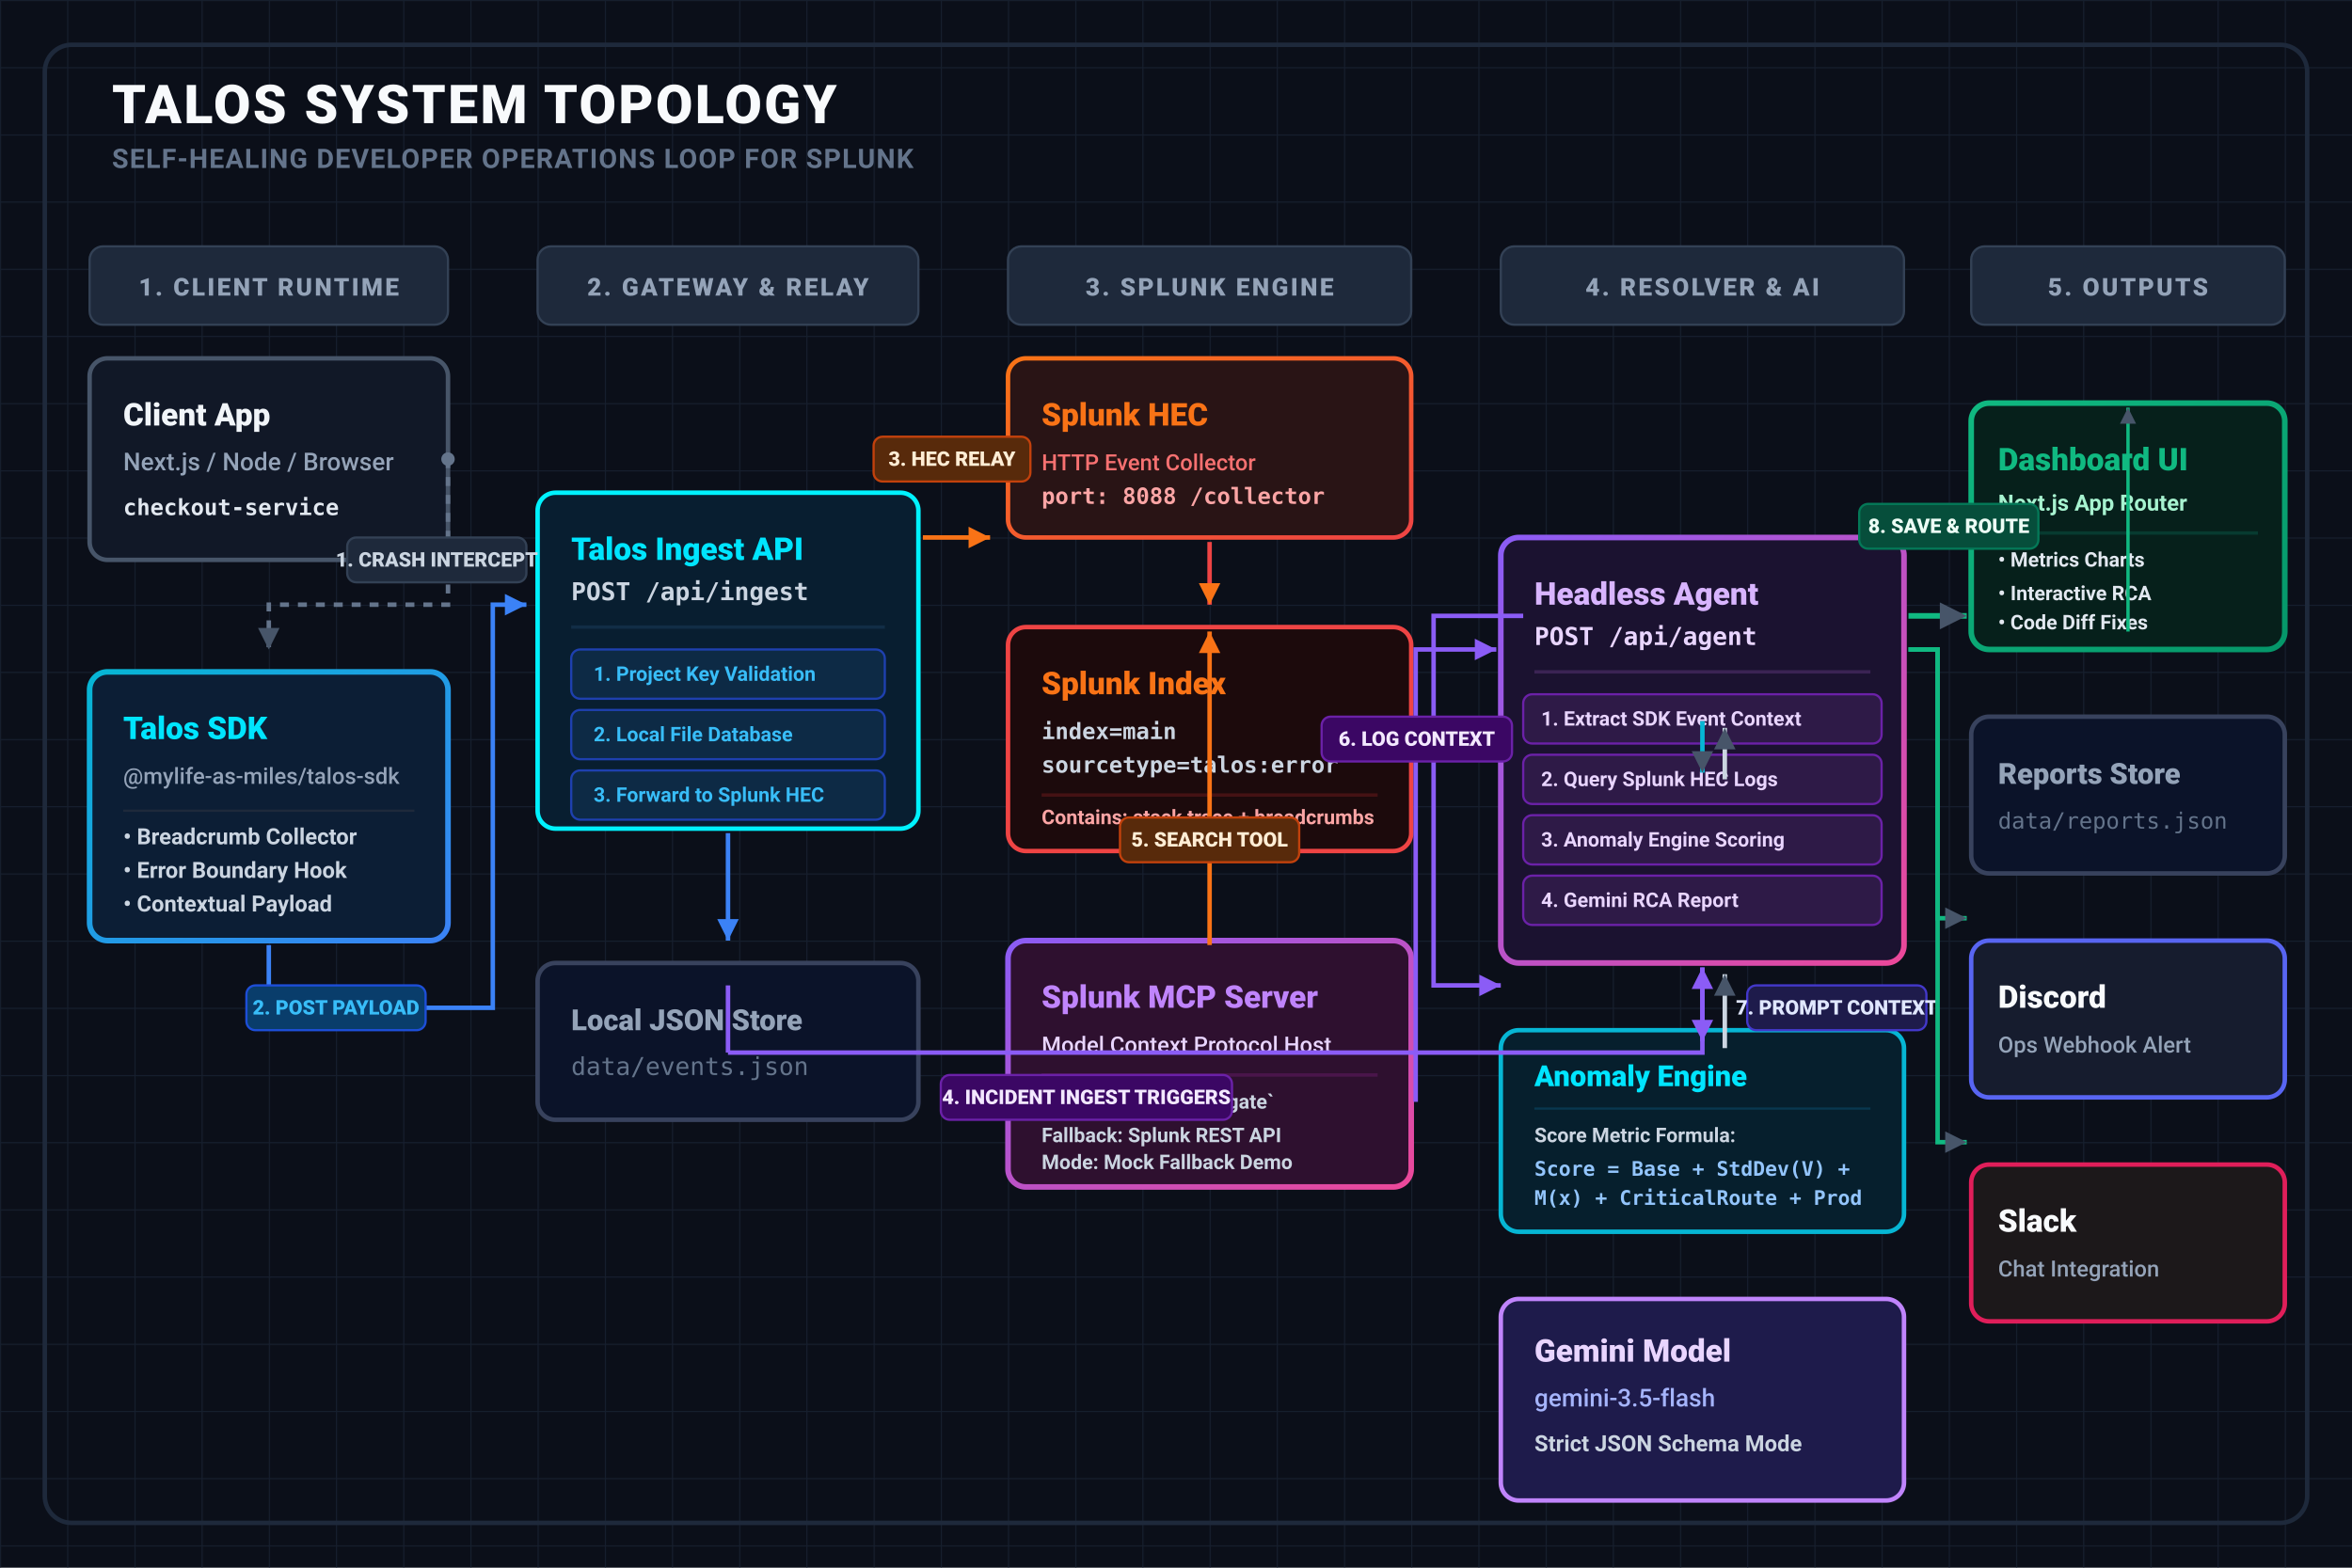
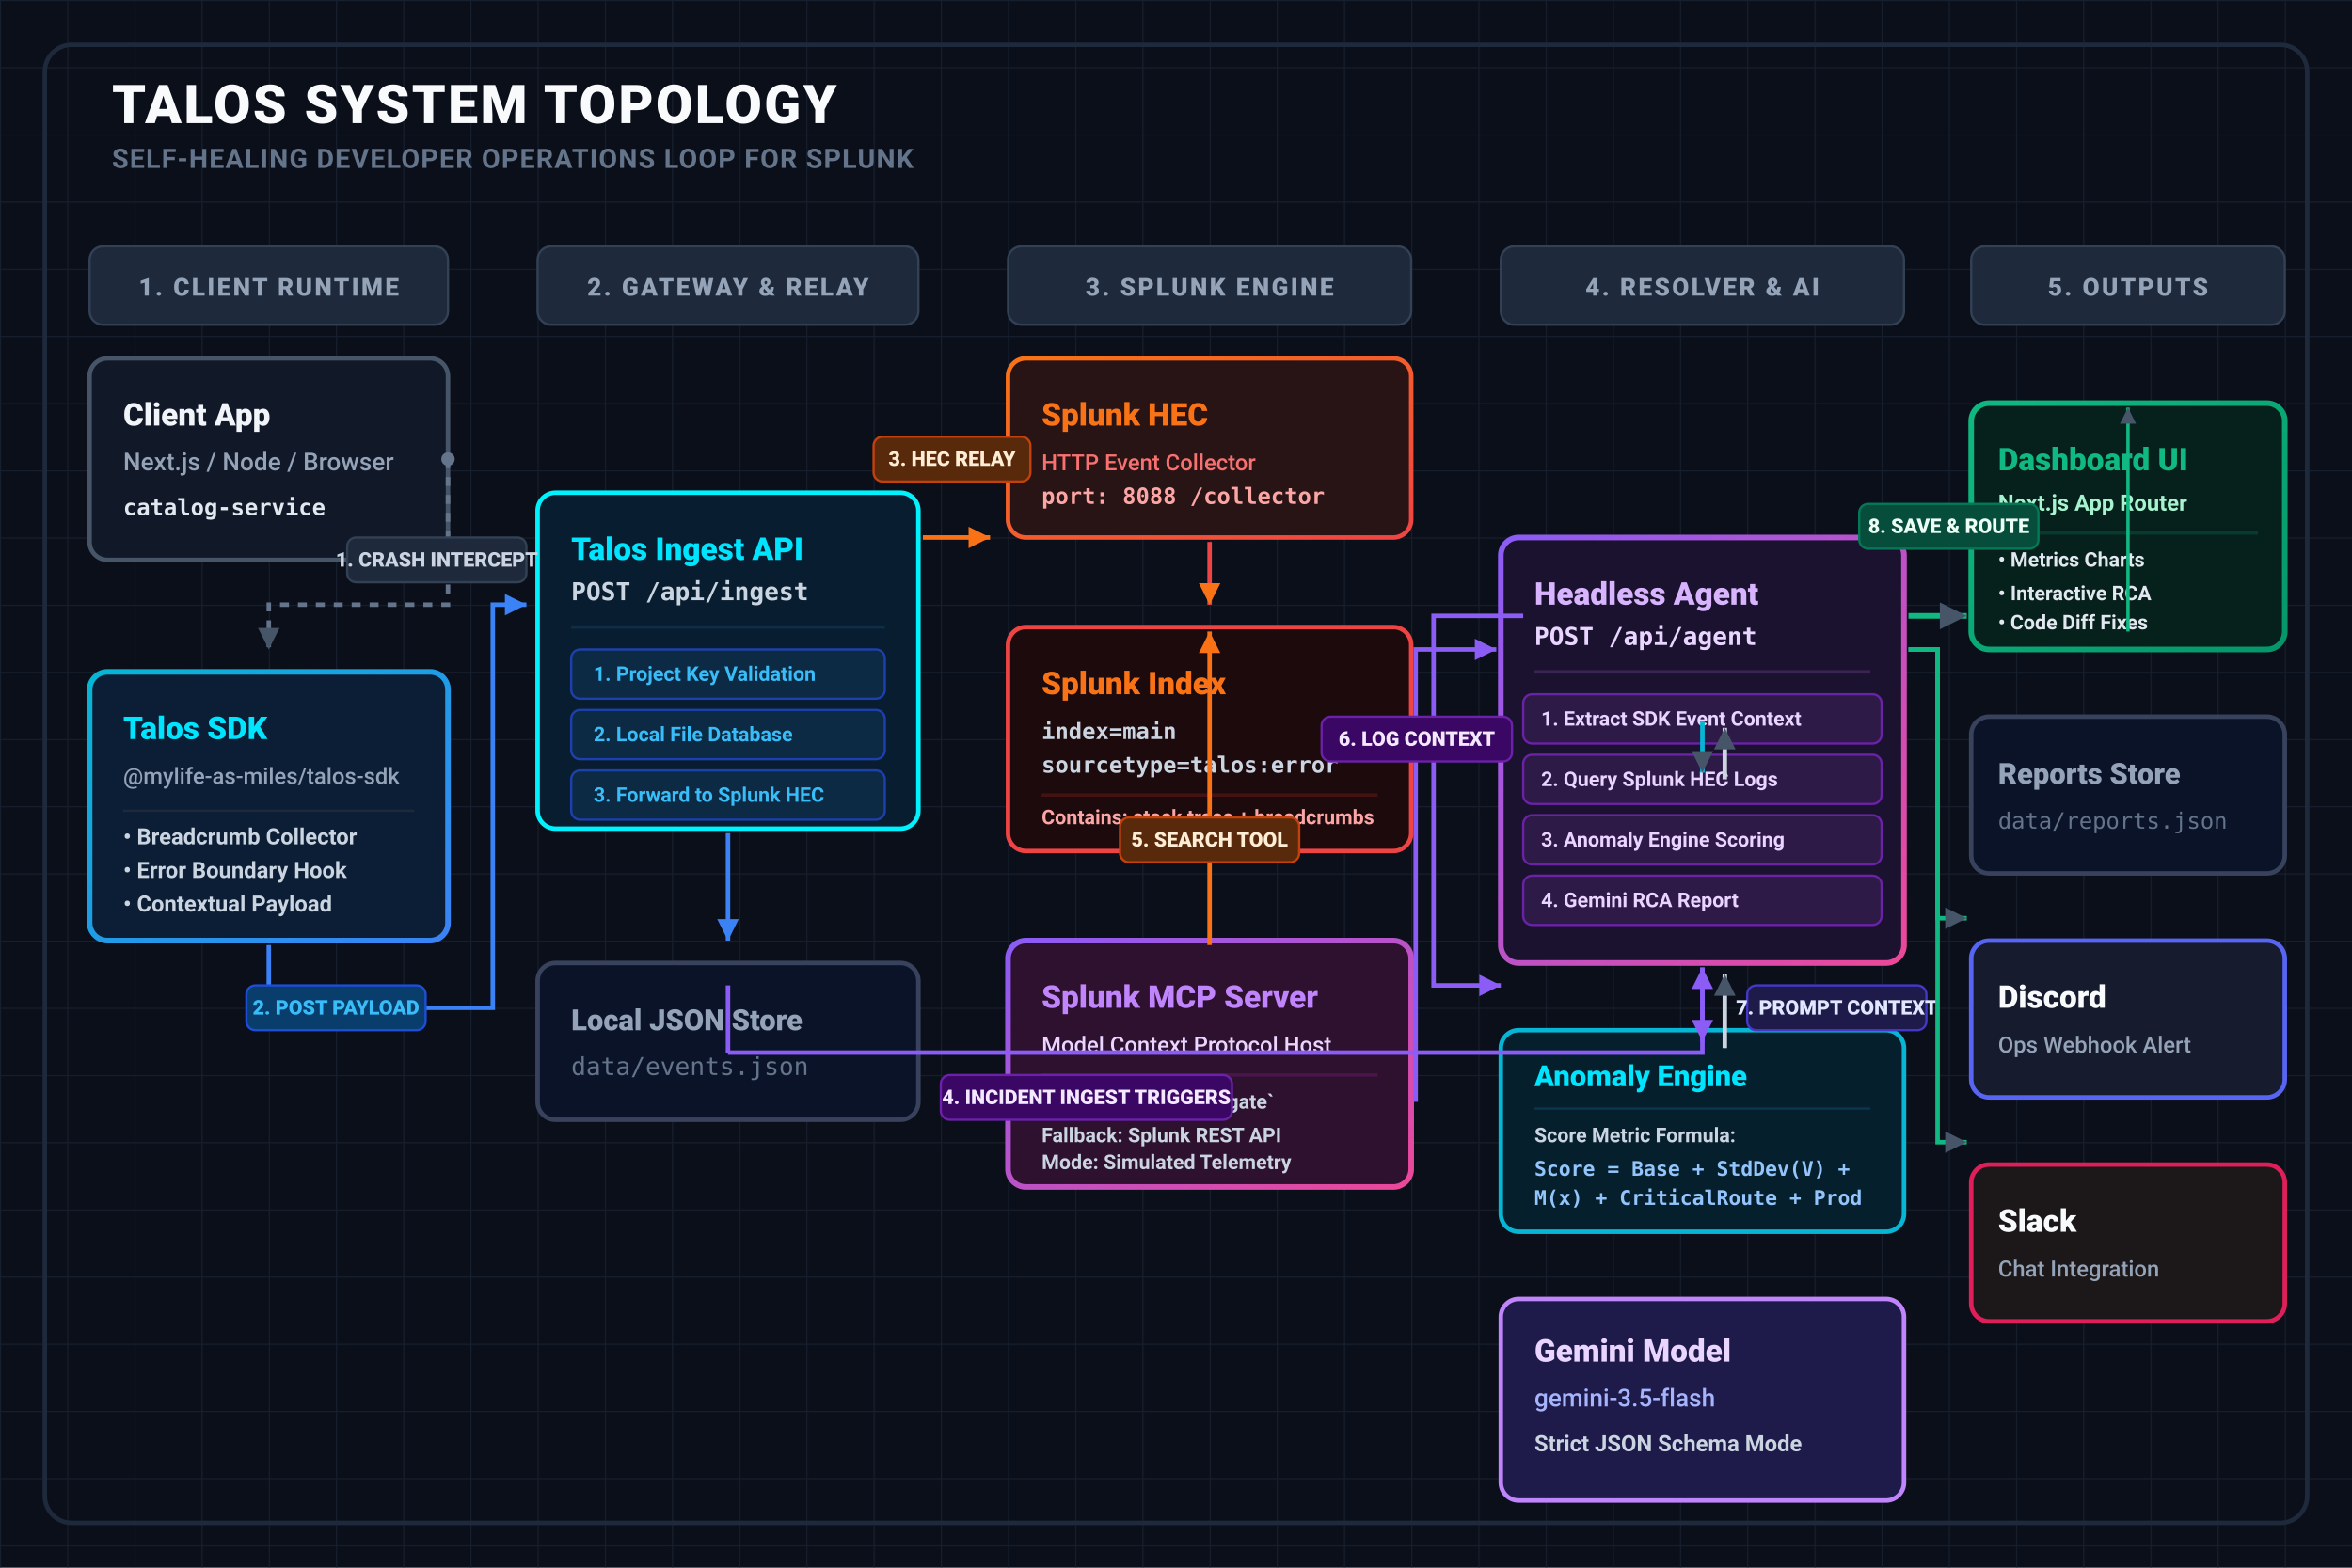
<svg xmlns="http://www.w3.org/2000/svg" width="1050" height="700" viewBox="0 0 1050 700" style="background-color: #0b0f19; font-family: system-ui, -apple-system, BlinkMacSystemFont, 'Segoe UI', Roboto, 'Helvetica Neue', Arial, sans-serif;">
  <defs>
    <pattern id="grid" width="30" height="30" patternUnits="userSpaceOnUse">
      <path d="M 30 0 L 0 0 0 30" fill="none" stroke="#1e293b" stroke-width="1" />
    </pattern>
    <filter id="glow-cyan" x="-20%" y="-20%" width="140%" height="140%">
      <feGaussianBlur stdDeviation="8" result="blur" />
      <feComposite in="SourceGraphic" in2="blur" operator="over" />
    </filter>
    <filter id="glow-orange" x="-20%" y="-20%" width="140%" height="140%">
      <feGaussianBlur stdDeviation="8" result="blur" />
      <feComposite in="SourceGraphic" in2="blur" operator="over" />
    </filter>
    <filter id="glow-purple" x="-20%" y="-20%" width="140%" height="140%">
      <feGaussianBlur stdDeviation="8" result="blur" />
      <feComposite in="SourceGraphic" in2="blur" operator="over" />
    </filter>
    <filter id="glow-green" x="-20%" y="-20%" width="140%" height="140%">
      <feGaussianBlur stdDeviation="8" result="blur" />
      <feComposite in="SourceGraphic" in2="blur" operator="over" />
    </filter>
    <linearGradient id="grad-sdk" x1="0%" y1="0%" x2="100%" y2="100%">
      <stop offset="0%" stop-color="#06b6d4" />
      <stop offset="100%" stop-color="#3b82f6" />
    </linearGradient>
    <linearGradient id="grad-splunk" x1="0%" y1="0%" x2="100%" y2="100%">
      <stop offset="0%" stop-color="#f97316" />
      <stop offset="100%" stop-color="#ef4444" />
    </linearGradient>
    <linearGradient id="grad-ai" x1="0%" y1="0%" x2="100%" y2="100%">
      <stop offset="0%" stop-color="#8b5cf6" />
      <stop offset="100%" stop-color="#ec4899" />
    </linearGradient>
    <linearGradient id="grad-out" x1="0%" y1="0%" x2="100%" y2="100%">
      <stop offset="0%" stop-color="#10b981" />
      <stop offset="100%" stop-color="#059669" />
    </linearGradient>
    <linearGradient id="grad-app" x1="0%" y1="0%" x2="100%" y2="100%">
      <stop offset="0%" stop-color="#64748b" />
      <stop offset="100%" stop-color="#475569" />
    </linearGradient>
    <marker id="arrow" viewBox="0 0 10 10" refX="8" refY="5" markerWidth="6" markerHeight="6" orient="auto-start-reverse">
      <path d="M 0 1 L 8 5 L 0 9 z" fill="#475569" />
    </marker>
    <marker id="arrow-blue" viewBox="0 0 10 10" refX="8" refY="5" markerWidth="6" markerHeight="6" orient="auto-start-reverse">
      <path d="M 0 1 L 8 5 L 0 9 z" fill="#3b82f6" />
    </marker>
    <marker id="arrow-orange" viewBox="0 0 10 10" refX="8" refY="5" markerWidth="6" markerHeight="6" orient="auto-start-reverse">
      <path d="M 0 1 L 8 5 L 0 9 z" fill="#f97316" />
    </marker>
    <marker id="arrow-purple" viewBox="0 0 10 10" refX="8" refY="5" markerWidth="6" markerHeight="6" orient="auto-start-reverse">
      <path d="M 0 1 L 8 5 L 0 9 z" fill="#8b5cf6" />
    </marker>
  </defs>
  <rect width="100%" height="100%" fill="#0b0f19" />
  <rect width="100%" height="100%" fill="url(#grid)" opacity="0.6" />
  <rect x="20" y="20" width="1010" height="660" rx="12" fill="none" stroke="#1e293b" stroke-width="2" />
  <text x="50" y="55" font-size="24" font-weight="900" fill="#f8fafc" letter-spacing="1">TALOS SYSTEM TOPOLOGY</text>
  <text x="50" y="75" font-size="12" font-weight="600" fill="#64748b" letter-spacing="0.5">SELF-HEALING DEVELOPER OPERATIONS LOOP FOR SPLUNK</text>
  <g transform="translate(40, 110)">
    <rect x="0" y="0" width="160" height="35" rx="6" fill="#1e293b" stroke="#334155" stroke-width="1" />
    <text x="80" y="22" font-size="11" font-weight="800" fill="#94a3b8" text-anchor="middle" letter-spacing="1">1. CLIENT RUNTIME</text>
    <g transform="translate(0, 50)">
      <rect x="0" y="0" width="160" height="90" rx="8" fill="#111827" stroke="#475569" stroke-width="2" />
      <text x="15" y="30" font-size="14" font-weight="800" fill="#f1f5f9">Client App</text>
      <text x="15" y="50" font-size="11" font-weight="500" fill="#94a3b8">Next.js / Node / Browser</text>
-       <text x="15" y="70" font-size="10" font-weight="700" fill="#e2e8f0" bg="black" style="font-family: monospace;">checkout-service</text>
+       <text x="15" y="70" font-size="10" font-weight="700" fill="#e2e8f0" bg="black" style="font-family: monospace;">catalog-service</text>
    </g>
    <g transform="translate(0, 190)">
      <rect x="0" y="0" width="160" height="120" rx="8" fill="#0c1e35" stroke="url(#grad-sdk)" stroke-width="2.5" />
      <text x="15" y="30" font-size="14" font-weight="800" fill="#00e5ff">Talos SDK</text>
      <text x="15" y="50" font-size="10" font-weight="500" fill="#94a3b8">@mylife-as-miles/talos-sdk</text>
      <line x1="15" y1="62" x2="145" y2="62" stroke="#1e293b" stroke-width="1" />
      <text x="15" y="77" font-size="10" font-weight="600" fill="#cbd5e1">• Breadcrumb Collector</text>
      <text x="15" y="92" font-size="10" font-weight="600" fill="#cbd5e1">• Error Boundary Hook</text>
      <text x="15" y="107" font-size="10" font-weight="600" fill="#cbd5e1">• Contextual Payload</text>
    </g>
  </g>
  <g transform="translate(240, 110)">
    <rect x="0" y="0" width="170" height="35" rx="6" fill="#1e293b" stroke="#334155" stroke-width="1" />
    <text x="85" y="22" font-size="11" font-weight="800" fill="#94a3b8" text-anchor="middle" letter-spacing="1">2. GATEWAY &amp; RELAY</text>
    <g transform="translate(0, 110)">
      <rect x="0" y="0" width="170" height="150" rx="8" fill="#081e30" stroke="#00f2fe" stroke-width="2" />
      <text x="15" y="30" font-size="14" font-weight="800" fill="#00e5ff">Talos Ingest API</text>
      <text x="15" y="48" font-size="11" font-weight="700" fill="#cbd5e1" style="font-family: monospace;">POST /api/ingest</text>
      <line x1="15" y1="60" x2="155" y2="60" stroke="#112d46" stroke-width="1.5" />
      <rect x="15" y="70" width="140" height="22" rx="4" fill="#0d2a45" stroke="#1e40af" stroke-width="1" />
      <text x="25" y="84" font-size="9" font-weight="700" fill="#38bdf8">1. Project Key Validation</text>
      <rect x="15" y="97" width="140" height="22" rx="4" fill="#0d2a45" stroke="#1e40af" stroke-width="1" />
      <text x="25" y="111" font-size="9" font-weight="700" fill="#38bdf8">2. Local File Database</text>
      <rect x="15" y="124" width="140" height="22" rx="4" fill="#0d2a45" stroke="#1e40af" stroke-width="1" />
      <text x="25" y="138" font-size="9" font-weight="700" fill="#38bdf8">3. Forward to Splunk HEC</text>
    </g>
    <g transform="translate(0, 320)">
      <rect x="0" y="0" width="170" height="70" rx="8" fill="#0b1329" stroke="#38425d" stroke-width="2" />
      <text x="15" y="30" font-size="13" font-weight="800" fill="#94a3b8">Local JSON Store</text>
      <text x="15" y="50" font-size="11" font-weight="500" fill="#64748b" style="font-family: monospace;">data/events.json</text>
    </g>
  </g>
  <g transform="translate(450, 110)">
    <rect x="0" y="0" width="180" height="35" rx="6" fill="#1e293b" stroke="#334155" stroke-width="1" />
    <text x="90" y="22" font-size="11" font-weight="800" fill="#94a3b8" text-anchor="middle" letter-spacing="1">3. SPLUNK ENGINE</text>
    <g transform="translate(0, 50)">
      <rect x="0" y="0" width="180" height="80" rx="8" fill="#291415" stroke="url(#grad-splunk)" stroke-width="2" />
      <text x="15" y="30" font-size="14" font-weight="800" fill="#f97316">Splunk HEC</text>
      <text x="15" y="50" font-size="10" font-weight="500" fill="#f87171">HTTP Event Collector</text>
      <text x="15" y="65" font-size="10" font-weight="700" fill="#fca5a5" style="font-family: monospace;">port: 8088 /collector</text>
    </g>
    <g transform="translate(0, 170)">
      <rect x="0" y="0" width="180" height="100" rx="8" fill="#1c0a0c" stroke="#ef4444" stroke-width="2" />
      <text x="15" y="30" font-size="14" font-weight="800" fill="#f97316">Splunk Index</text>
      <text x="15" y="50" font-size="10" font-weight="700" fill="#cbd5e1" style="font-family: monospace;">index=main</text>
      <text x="15" y="65" font-size="10" font-weight="700" fill="#cbd5e1" style="font-family: monospace;">sourcetype=talos:error</text>
      <line x1="15" y1="75" x2="165" y2="75" stroke="#451214" stroke-width="1.5" />
      <text x="15" y="88" font-size="9" font-weight="600" fill="#fca5a5">Contains: stack trace + breadcrumbs</text>
    </g>
    <g transform="translate(0, 310)">
      <rect x="0" y="0" width="180" height="110" rx="8" fill="#2e102f" stroke="url(#grad-ai)" stroke-width="2.5" />
      <text x="15" y="30" font-size="14" font-weight="800" fill="#c084fc">Splunk MCP Server</text>
      <text x="15" y="50" font-size="10" font-weight="500" fill="#e9d5ff">Model Context Protocol Host</text>
      <line x1="15" y1="60" x2="165" y2="60" stroke="#4a154b" stroke-width="1.5" />
      <text x="15" y="75" font-size="9" font-weight="600" fill="#cbd5e1">Tool: `splunk_investigate`</text>
      <text x="15" y="90" font-size="9" font-weight="600" fill="#cbd5e1">Fallback: Splunk REST API</text>
-       <text x="15" y="102" font-size="9" font-weight="600" fill="#cbd5e1">Mode: Mock Fallback Demo</text>
+       <text x="15" y="102" font-size="9" font-weight="600" fill="#cbd5e1">Mode: Simulated Telemetry</text>
    </g>
  </g>
  <g transform="translate(670, 110)">
    <rect x="0" y="0" width="180" height="35" rx="6" fill="#1e293b" stroke="#334155" stroke-width="1" />
    <text x="90" y="22" font-size="11" font-weight="800" fill="#94a3b8" text-anchor="middle" letter-spacing="1">4. RESOLVER &amp; AI</text>
    <g transform="translate(0, 130)">
      <rect x="0" y="0" width="180" height="190" rx="8" fill="#1b1230" stroke="url(#grad-ai)" stroke-width="2.5" />
      <text x="15" y="30" font-size="14" font-weight="800" fill="#d8b4fe">Headless Agent</text>
      <text x="15" y="48" font-size="11" font-weight="700" fill="#e9d5ff" style="font-family: monospace;">POST /api/agent</text>
      <line x1="15" y1="60" x2="165" y2="60" stroke="#3b2354" stroke-width="1.5" />
      <rect x="10" y="70" width="160" height="22" rx="4" fill="#2e1a47" stroke="#6b21a8" stroke-width="1" />
      <text x="18" y="84" font-size="9" font-weight="700" fill="#e9d5ff">1. Extract SDK Event Context</text>
      <rect x="10" y="97" width="160" height="22" rx="4" fill="#2e1a47" stroke="#6b21a8" stroke-width="1" />
      <text x="18" y="111" font-size="9" font-weight="700" fill="#e9d5ff">2. Query Splunk HEC Logs</text>
      <rect x="10" y="124" width="160" height="22" rx="4" fill="#2e1a47" stroke="#6b21a8" stroke-width="1" />
      <text x="18" y="138" font-size="9" font-weight="700" fill="#e9d5ff">3. Anomaly Engine Scoring</text>
      <rect x="10" y="151" width="160" height="22" rx="4" fill="#2e1a47" stroke="#6b21a8" stroke-width="1" />
      <text x="18" y="165" font-size="9" font-weight="700" fill="#e9d5ff">4. Gemini RCA Report</text>
    </g>
    <g transform="translate(0, 350)">
      <rect x="0" y="0" width="180" height="90" rx="8" fill="#061f2d" stroke="#06b6d4" stroke-width="2" />
      <text x="15" y="25" font-size="13" font-weight="800" fill="#00e5ff">Anomaly Engine</text>
      <line x1="15" y1="35" x2="165" y2="35" stroke="#08374f" stroke-width="1" />
      <text x="15" y="50" font-size="9" font-weight="600" fill="#cbd5e1">Score Metric Formula:</text>
      <text x="15" y="65" font-size="9" font-weight="700" fill="#93c5fd" style="font-family: monospace;">Score = Base + StdDev(V) + </text>
      <text x="15" y="78" font-size="9" font-weight="700" fill="#93c5fd" style="font-family: monospace;">  M(x) + CriticalRoute + Prod</text>
    </g>
    <g transform="translate(0, 470)">
      <rect x="0" y="0" width="180" height="90" rx="8" fill="#1e1b4b" stroke="#c084fc" stroke-width="2" />
      <text x="15" y="28" font-size="14" font-weight="800" fill="#e9d5ff">Gemini Model</text>
      <text x="15" y="48" font-size="11" font-weight="500" fill="#a5b4fc">gemini-3.5-flash</text>
      <text x="15" y="68" font-size="10" font-weight="700" fill="#cbd5e1">Strict JSON Schema Mode</text>
    </g>
  </g>
  <g transform="translate(880, 110)">
    <rect x="0" y="0" width="140" height="35" rx="6" fill="#1e293b" stroke="#334155" stroke-width="1" />
    <text x="70" y="22" font-size="11" font-weight="800" fill="#94a3b8" text-anchor="middle" letter-spacing="1">5. OUTPUTS</text>
    <g transform="translate(0, 70)">
      <rect x="0" y="0" width="140" height="110" rx="8" fill="#06201b" stroke="url(#grad-out)" stroke-width="2.5" />
      <text x="12" y="30" font-size="14" font-weight="800" fill="#10b981">Dashboard UI</text>
      <text x="12" y="48" font-size="10" font-weight="600" fill="#a7f3d0">Next.js App Router</text>
      <line x1="12" y1="58" x2="128" y2="58" stroke="#073b30" stroke-width="1.5" />
      <text x="12" y="73" font-size="9" font-weight="600" fill="#e2e8f0">• Metrics Charts</text>
      <text x="12" y="88" font-size="9" font-weight="600" fill="#e2e8f0">• Interactive RCA</text>
      <text x="12" y="101" font-size="9" font-weight="600" fill="#e2e8f0">• Code Diff Fixes</text>
    </g>
    <g transform="translate(0, 210)">
      <rect x="0" y="0" width="140" height="70" rx="8" fill="#0b1329" stroke="#38425d" stroke-width="2" />
      <text x="12" y="30" font-size="13" font-weight="800" fill="#94a3b8">Reports Store</text>
      <text x="12" y="50" font-size="10" font-weight="500" fill="#64748b" style="font-family: monospace;">data/reports.json</text>
    </g>
    <g transform="translate(0, 310)">
      <rect x="0" y="0" width="140" height="70" rx="8" fill="#161c2e" stroke="#5865f2" stroke-width="2" />
      <text x="12" y="30" font-size="14" font-weight="800" fill="#f8fafc">Discord</text>
      <text x="12" y="50" font-size="10" font-weight="500" fill="#94a3b8">Ops Webhook Alert</text>
    </g>
    <g transform="translate(0, 410)">
      <rect x="0" y="0" width="140" height="70" rx="8" fill="#1c181a" stroke="#e01e5a" stroke-width="2" />
      <text x="12" y="30" font-size="14" font-weight="800" fill="#f8fafc">Slack</text>
      <text x="12" y="50" font-size="10" font-weight="500" fill="#94a3b8">Chat Integration</text>
    </g>
  </g>
  <path d="M 200, 205 L 200, 270 L 120, 270 L 120, 290" fill="none" stroke="#64748b" stroke-width="2" stroke-dasharray="4,4" marker-end="url(#arrow)" />
  <circle cx="200" cy="205" r="3" fill="#64748b" />
  <rect x="155" y="240" width="80" height="20" rx="4" fill="#1e293b" stroke="#334155" stroke-width="1" />
  <text x="195" y="253" font-size="9" font-weight="800" fill="#cbd5e1" text-anchor="middle">1. CRASH INTERCEPT</text>
  <path d="M 120, 422 L 120, 450 L 220, 450 L 220, 270 L 235, 270" fill="none" stroke="#3b82f6" stroke-width="2" marker-end="url(#arrow-blue)" />
  <rect x="110" y="440" width="80" height="20" rx="4" fill="#093d6b" stroke="#1d4ed8" stroke-width="1" />
  <text x="150" y="453" font-size="9" font-weight="800" fill="#38bdf8" text-anchor="middle">2. POST PAYLOAD</text>
  <path d="M 325, 372 L 325, 420" fill="none" stroke="#3b82f6" stroke-width="2" marker-end="url(#arrow-blue)" />
  <path d="M 412, 240 L 442, 240" fill="none" stroke="#f97316" stroke-width="2" marker-end="url(#arrow-orange)" />
  <rect x="390" y="195" width="70" height="20" rx="4" fill="#582a0b" stroke="#c2410c" stroke-width="1" />
  <text x="425" y="208" font-size="9" font-weight="800" fill="#ffedd5" text-anchor="middle">3. HEC RELAY</text>
  <path d="M 540, 242 L 540, 270" fill="none" stroke="#ef4444" stroke-width="2" marker-end="url(#arrow-orange)" />
  <line x1="325" y1="440" x2="325" y2="470" stroke="#8b5cf6" stroke-width="2" />
  <path d="M 325, 470 L 760, 470 L 760, 432" fill="none" stroke="#8b5cf6" stroke-width="2" marker-end="url(#arrow-purple)" />
  <rect x="420" y="480" width="130" height="20" rx="4" fill="#3b0764" stroke="#6b21a8" stroke-width="1" />
  <text x="485" y="493" font-size="9" font-weight="800" fill="#f3e8ff" text-anchor="middle">4. INCIDENT INGEST TRIGGERS</text>
  <path d="M 680, 275 L 640, 275 L 640, 440 L 670, 440" fill="none" stroke="#8b5cf6" stroke-width="2" marker-end="url(#arrow-purple)" />
  <path d="M 540, 422 L 540, 395 C 540, 395 540, 390 540, 390 L 540, 282" fill="none" stroke="#f97316" stroke-width="2" marker-end="url(#arrow-orange)" />
  <rect x="500" y="365" width="80" height="20" rx="4" fill="#582a0b" stroke="#c2410c" stroke-width="1" />
  <text x="540" y="378" font-size="9" font-weight="800" fill="#ffedd5" text-anchor="middle">5. SEARCH TOOL</text>
  <path d="M 632, 492 L 632, 290 L 668, 290" fill="none" stroke="#8b5cf6" stroke-width="2" marker-end="url(#arrow-purple)" />
  <rect x="590" y="320" width="85" height="20" rx="4" fill="#3b0764" stroke="#6b21a8" stroke-width="1" />
  <text x="632.5" y="333" font-size="9" font-weight="800" fill="#f3e8ff" text-anchor="middle">6. LOG CONTEXT</text>
  <path d="M 760, 322 L 760, 345" fill="none" stroke="#06b6d4" stroke-width="2" marker-end="url(#arrow)" />
  <path d="M 770, 348 L 770, 325" fill="none" stroke="#cbd5e1" stroke-width="2" marker-end="url(#arrow)" />
  <path d="M 760, 432 L 760, 465" fill="none" stroke="#8b5cf6" stroke-width="2" marker-end="url(#arrow-purple)" />
  <path d="M 770, 468 L 770, 435" fill="none" stroke="#cbd5e1" stroke-width="2" marker-end="url(#arrow)" />
  <rect x="780" y="440" width="80" height="20" rx="4" fill="#1e1b4b" stroke="#4338ca" stroke-width="1" />
  <text x="820" y="453" font-size="9" font-weight="800" fill="#e0e7ff" text-anchor="middle">7. PROMPT CONTEXT</text>
  <path d="M 852, 275 L 878, 275" fill="none" stroke="#10b981" stroke-width="2.5" marker-end="url(#arrow)" />
  <rect x="830" y="225" width="80" height="20" rx="4" fill="#064e3b" stroke="#047857" stroke-width="1" />
  <text x="870" y="238" font-size="9" font-weight="800" fill="#ecfdf5" text-anchor="middle">8. SAVE &amp; ROUTE</text>
  <path d="M 950, 282 L 950, 182" fill="none" stroke="#10b981" stroke-width="1.5" marker-end="url(#arrow)" />
  <path d="M 852, 290 L 865, 290 L 865, 410 L 878, 410" fill="none" stroke="#10b981" stroke-width="2" marker-end="url(#arrow)" />
  <path d="M 852, 290 L 865, 290 L 865, 510 L 878, 510" fill="none" stroke="#10b981" stroke-width="2" marker-end="url(#arrow)" />
</svg>
